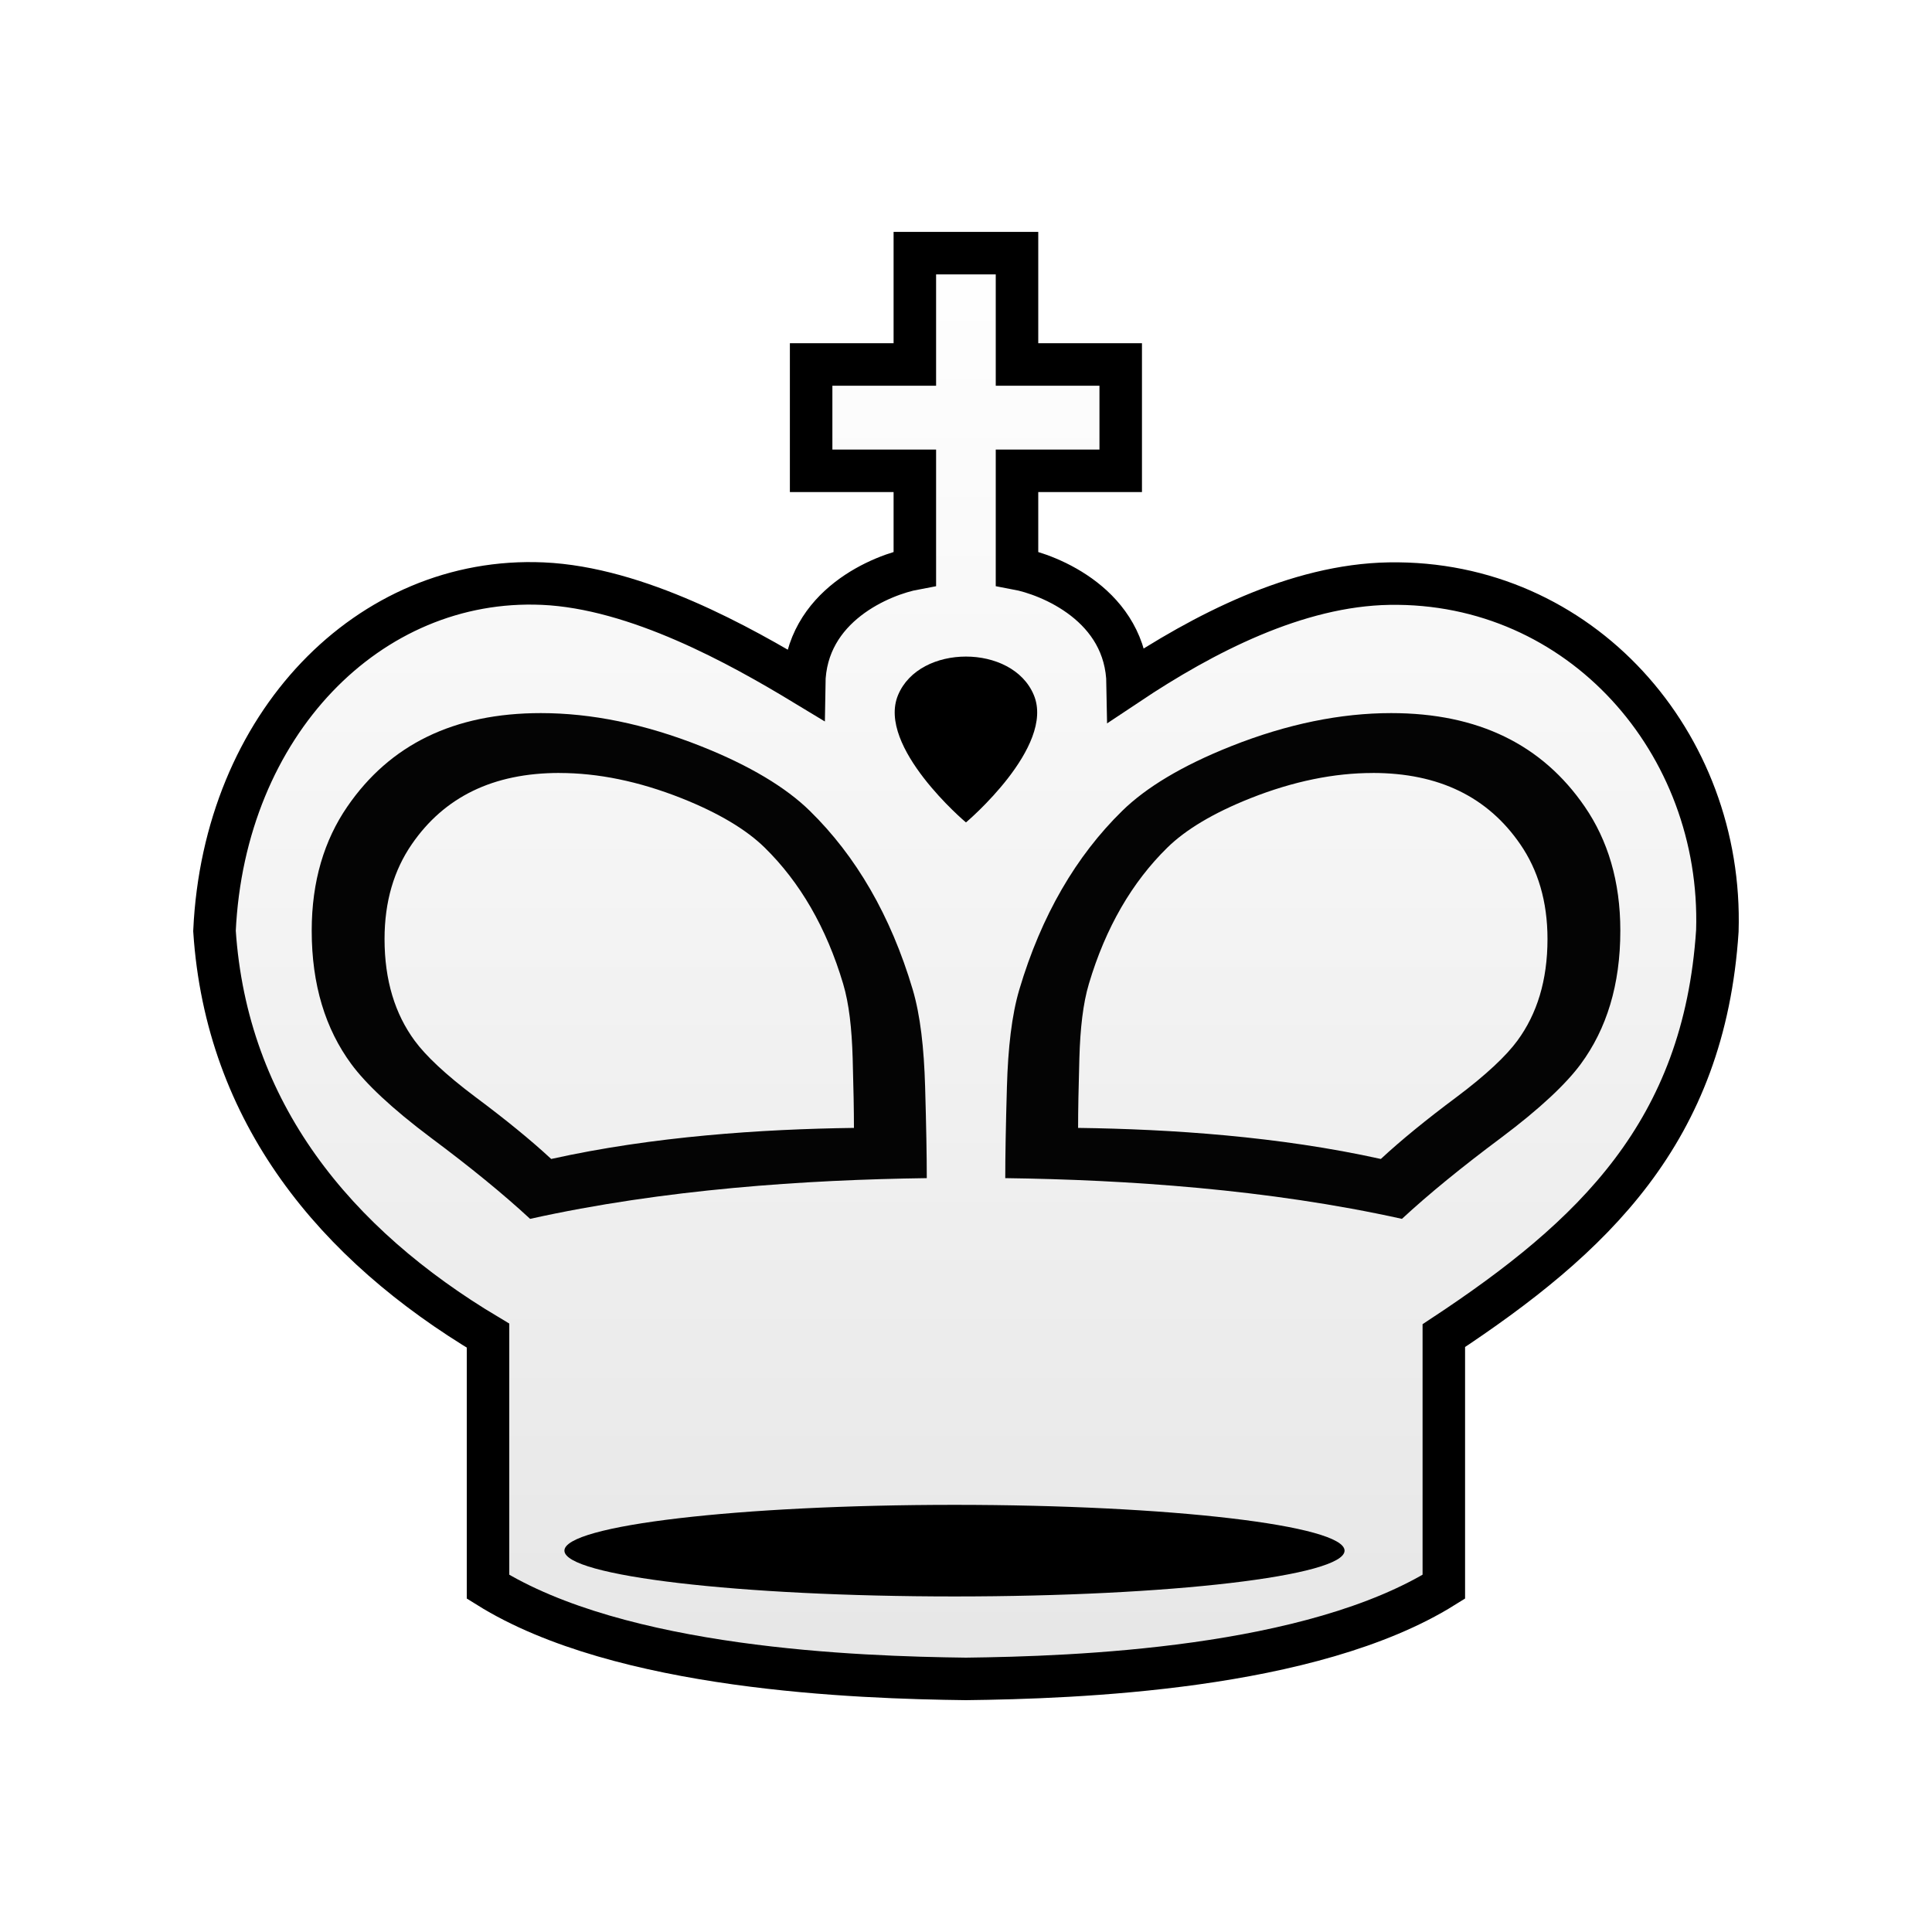
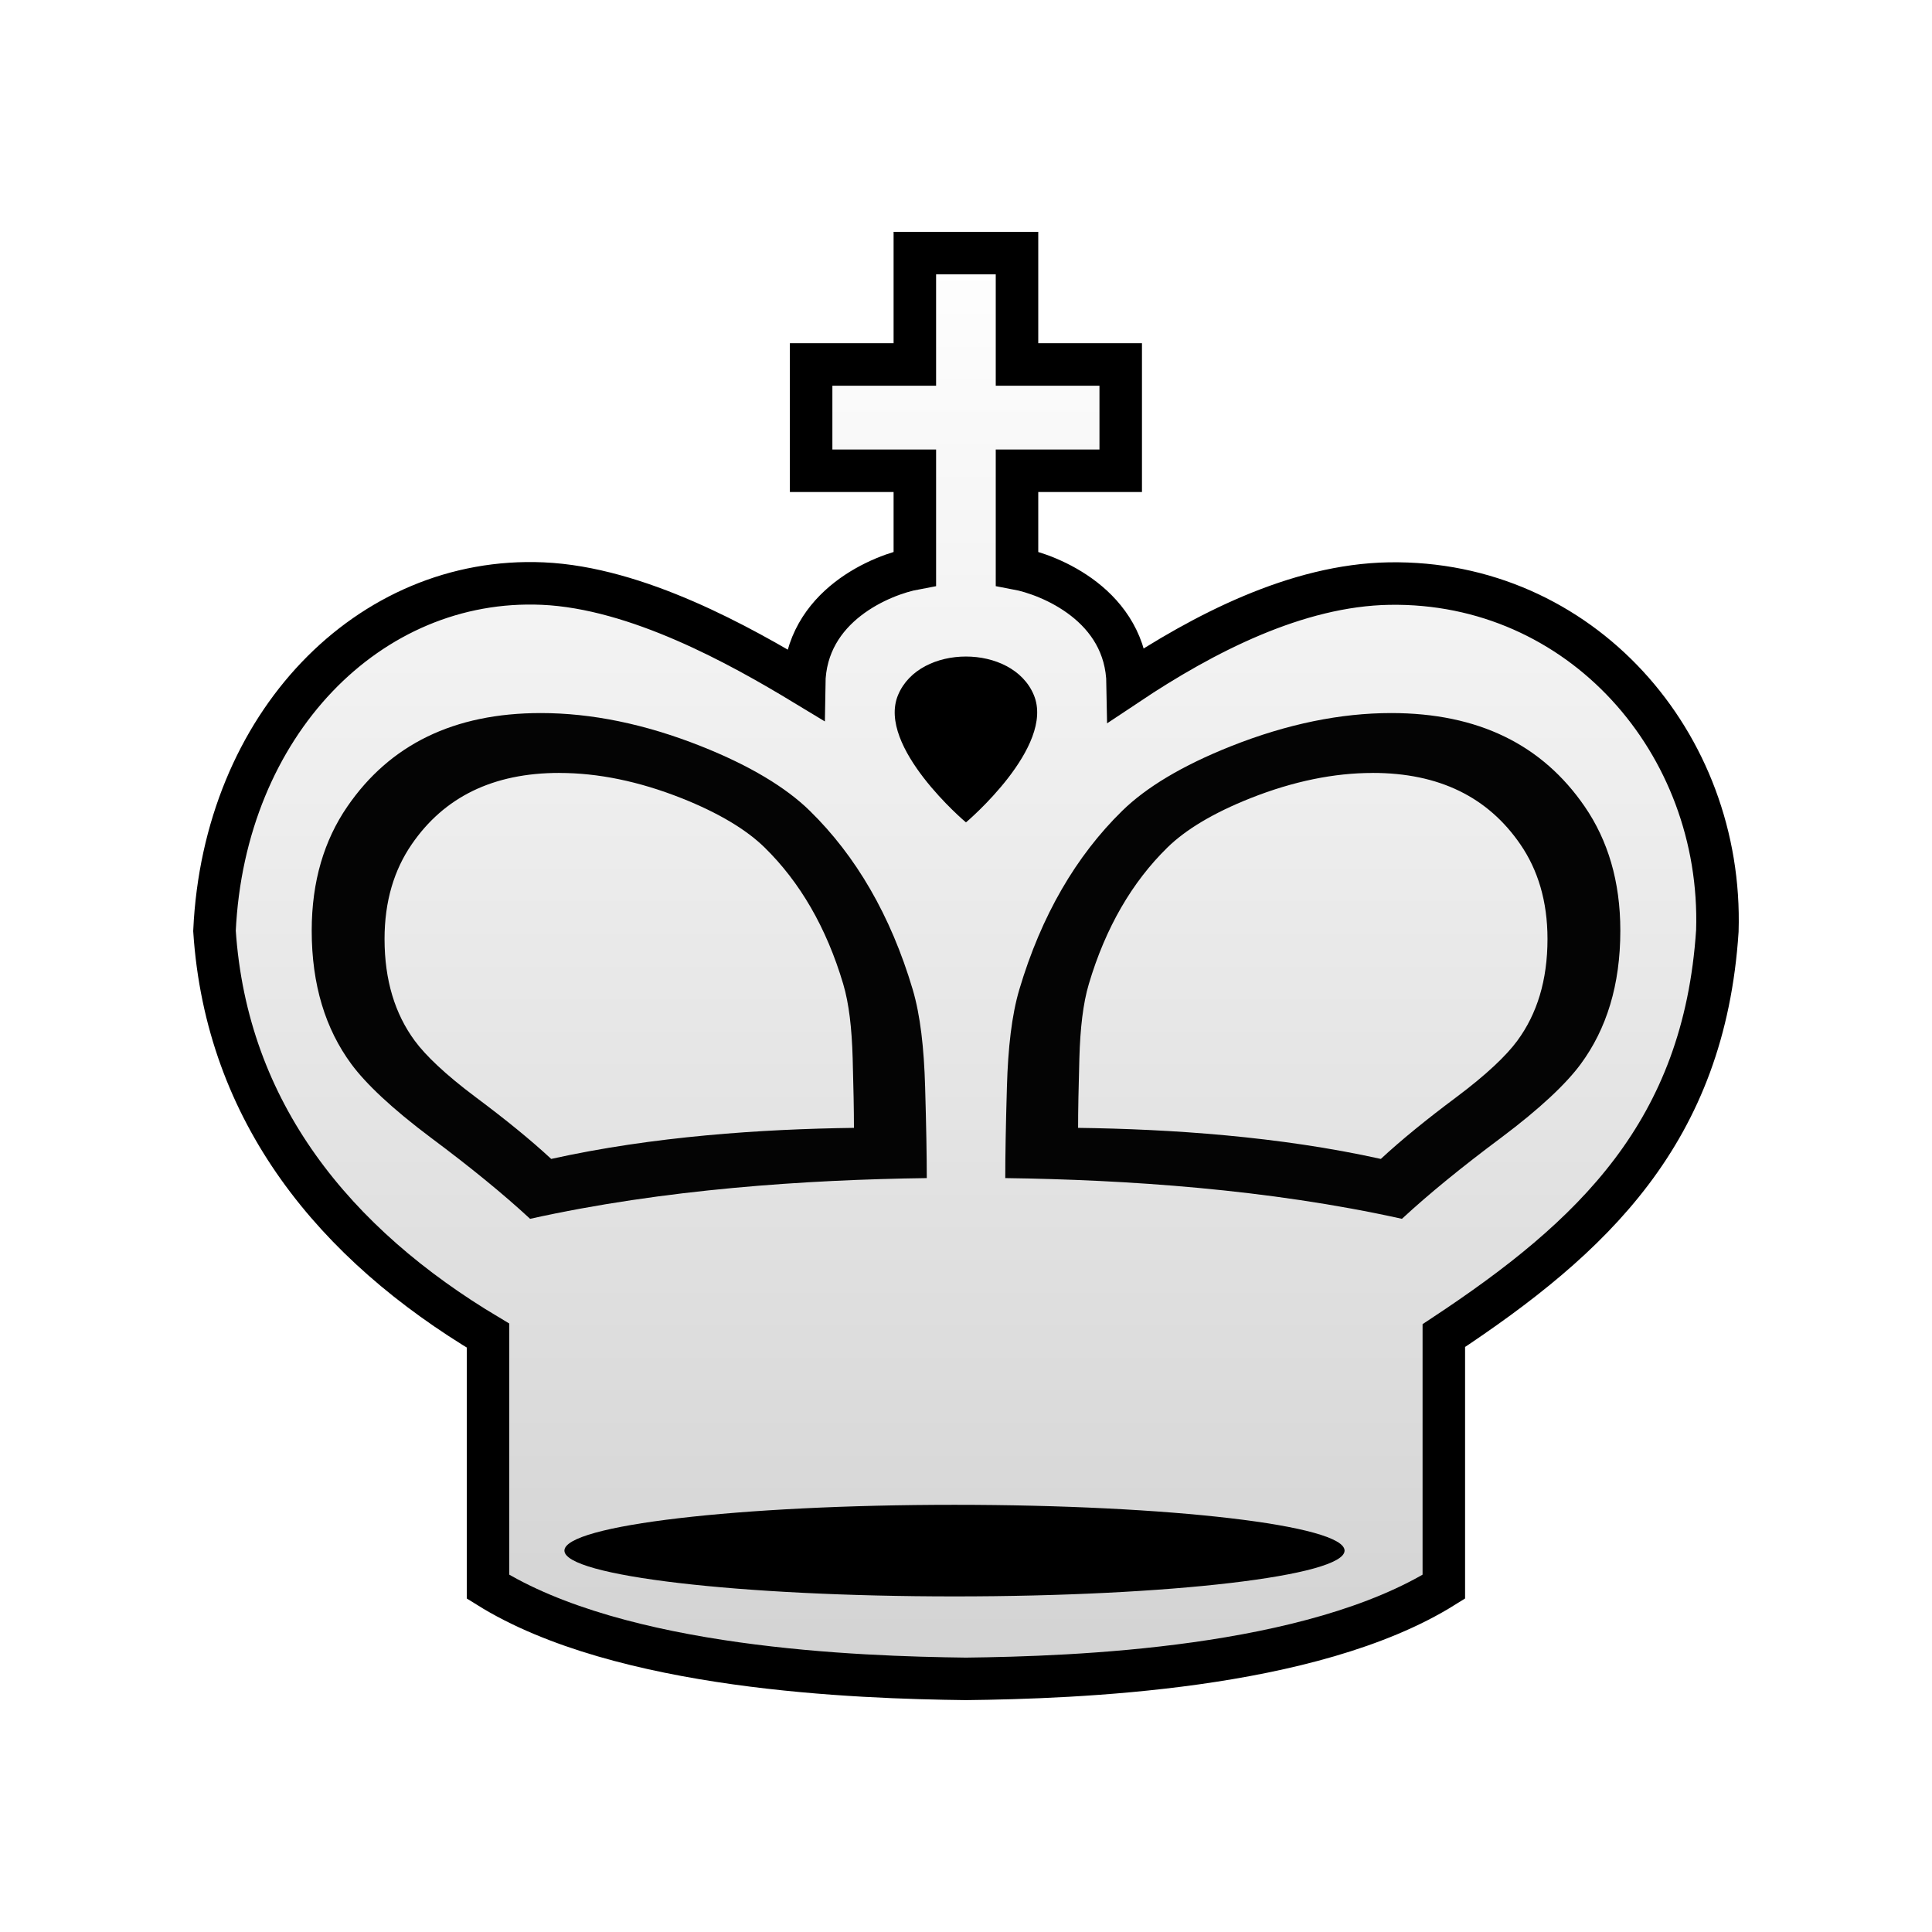
<svg xmlns="http://www.w3.org/2000/svg" width="50mm" height="50mm" clip-rule="evenodd" fill-rule="evenodd" image-rendering="optimizeQuality" shape-rendering="geometricPrecision" text-rendering="geometricPrecision" version="1.1" viewBox="0 0 50 50">
  <defs>
-     <filter id="filter2813-0-1-2-9" color-interpolation-filters="sRGB">
+     <linearGradient id="linearGradient1935" x1="5258.1" x2="5258.1" y1="-2846" y2="-2702.4" gradientTransform="matrix(.26458 0 0 .26458 -1366.2 759.01)" gradientUnits="userSpaceOnUse">
+       <stop stop-color="#fff" offset="0" />
+       <stop stop-color="#d2d2d2" offset="1" />
+     </linearGradient>
+     <filter id="filter2813-0-1-2-9-2" color-interpolation-filters="sRGB">
      <feGaussianBlur result="blur" stdDeviation="0.01 0.01" />
    </filter>
-     <linearGradient id="linearGradient1935" x1="5258.1" x2="5258.1" y1="-2846" y2="-2702.4" gradientTransform="matrix(.26458 0 0 .26458 -1366.2 759.01)" gradientUnits="userSpaceOnUse">
-       <stop stop-color="#fff" offset="0" />
-       <stop stop-color="#e6e6e6" offset="1" />
-     </linearGradient>
  </defs>
-   <g>
-     <path d="m12.63 41.065v-6.499c-3.959-2.361-6.769-5.765-7.079-10.474 0.249-5.348 3.996-9.185 8.495-8.988 2.442 0.107 5.118 1.603 6.765 2.6 0.028-2.04 2.031-2.835 2.865-2.99v-2.529h-2.684v-2.752h2.684v-2.882l1.322-2.6e-5 1.322 2.6e-5v2.882h2.684v2.752h-2.684v2.529c0.834 0.156 2.833 0.951 2.865 2.99 1.953-1.302 4.371-2.56 6.765-2.6 4.954-0.083 8.646 4.121 8.495 8.988-0.341 5.206-3.213 7.92-7.079 10.474v6.499c-3.43 2.143-9.565 2.351-12.368 2.385-2.803-0.035-8.938-0.242-12.368-2.385z" fill="url(#linearGradient1935)" stroke="#000" stroke-width="1.1" style="paint-order:markers fill stroke" />
-     <path d="m24.999 16.992c-0.739-1.05e-4 -1.478 0.328-1.757 0.995-0.559 1.338 1.752 3.297 1.757 3.297 0.004 0 2.315-1.959 1.756-3.297-0.278-0.666-1.018-0.995-1.756-0.995z" stroke-width=".304" />
-     <path d="m13.997 18.455c-2.252 0-3.908 0.817-5.009 2.421-0.596 0.868-0.921 1.93-0.921 3.209 0 1.404 0.355 2.543 1.024 3.452 0.37 0.503 1.045 1.147 2.061 1.908 1.01 0.753 1.872 1.455 2.567 2.099 3.462-0.768 7.133-1.012 10.266-1.054 0-0.57-0.014-1.36-0.043-2.362-0.029-1.009-0.124-1.854-0.322-2.522-0.569-1.913-1.469-3.453-2.662-4.621-0.613-0.601-1.548-1.17-2.822-1.675-1.453-0.576-2.837-0.855-4.138-0.855zm0.481 1.55c0.993 0 2.049 0.213 3.158 0.652 0.973 0.386 1.686 0.82 2.154 1.279 0.91 0.892 1.597 2.067 2.031 3.527 0.152 0.509 0.224 1.155 0.246 1.924 0.022 0.765 0.033 1.368 0.033 1.803-2.391 0.032-5.193 0.218-7.835 0.804-0.53-0.492-1.188-1.027-1.959-1.602-0.776-0.581-1.291-1.073-1.573-1.457-0.51-0.693-0.781-1.562-0.781-2.634 0-0.976 0.248-1.787 0.703-2.449 0.84-1.224 2.104-1.848 3.823-1.848z" fill="#040404" />
-     <path d="m36.004 18.455c2.252 0 3.908 0.817 5.009 2.421 0.596 0.868 0.921 1.93 0.921 3.209 0 1.404-0.355 2.543-1.024 3.452-0.37 0.503-1.045 1.147-2.061 1.908-1.01 0.753-1.872 1.455-2.567 2.099-3.462-0.768-7.133-1.012-10.266-1.054 0-0.57 0.014-1.36 0.043-2.362 0.029-1.009 0.124-1.854 0.322-2.522 0.569-1.913 1.469-3.453 2.662-4.621 0.613-0.601 1.548-1.17 2.822-1.675 1.453-0.576 2.837-0.855 4.138-0.855zm-0.481 1.55c-0.993 0-2.049 0.213-3.158 0.652-0.973 0.386-1.686 0.82-2.154 1.279-0.91 0.892-1.597 2.067-2.031 3.527-0.152 0.509-0.224 1.155-0.246 1.924-0.022 0.765-0.033 1.368-0.033 1.803 2.391 0.032 5.193 0.218 7.835 0.804 0.53-0.492 1.188-1.027 1.959-1.602 0.776-0.581 1.291-1.073 1.573-1.457 0.51-0.693 0.781-1.562 0.781-2.634 0-0.976-0.248-1.787-0.703-2.449-0.84-1.224-2.104-1.848-3.823-1.848z" fill="#040404" />
-     <ellipse class="st15" transform="matrix(.31423 0 0 .41673 2.3676 -14.686)" cx="71.077" cy="131.54" rx="32.126" ry="2.844" filter="url(#filter2813-0-1-2-9)" stroke-width=".731" />
+   <g clip-rule="evenodd" fill-rule="evenodd" shape-rendering="geometricPrecision">
+     <path d="m12.63 41.064v-6.499c-3.959-2.361-6.769-5.765-7.079-10.474 0.249-5.348 3.996-9.185 8.495-8.988 2.442 0.107 5.118 1.603 6.765 2.6 0.028-2.04 2.031-2.835 2.865-2.99v-2.529h-2.684v-2.752h2.684v-2.882l1.322-2.6e-5 1.322 2.6e-5v2.882h2.684v2.752h-2.684v2.529c0.834 0.156 2.833 0.951 2.865 2.99 1.953-1.302 4.371-2.56 6.765-2.6 4.954-0.083 8.646 4.121 8.495 8.988-0.341 5.206-3.213 7.92-7.079 10.474v6.499c-3.43 2.143-9.565 2.351-12.368 2.385-2.803-0.035-8.938-0.242-12.368-2.385z" fill="url(#linearGradient1935)" image-rendering="optimizeQuality" stroke="#000" stroke-width="1.1" style="paint-order:markers fill stroke" />
+     <path d="m24.999 16.991c-0.739-1.05e-4 -1.478 0.328-1.757 0.995-0.559 1.338 1.752 3.297 1.757 3.297 0.004 0 2.315-1.959 1.756-3.297-0.278-0.666-1.018-0.995-1.756-0.995z" image-rendering="optimizeQuality" stroke-width=".304" />
+     <path d="m13.997 18.454c-2.252 0-3.908 0.817-5.009 2.421-0.596 0.868-0.921 1.93-0.921 3.209 0 1.404 0.355 2.543 1.024 3.452 0.37 0.503 1.045 1.147 2.061 1.908 1.01 0.753 1.872 1.455 2.567 2.099 3.462-0.768 7.133-1.012 10.266-1.054 0-0.57-0.014-1.36-0.043-2.362-0.029-1.009-0.124-1.854-0.322-2.522-0.569-1.913-1.469-3.453-2.662-4.621-0.613-0.601-1.548-1.17-2.822-1.675-1.453-0.576-2.837-0.855-4.138-0.855zm0.481 1.55c0.993 0 2.049 0.213 3.158 0.652 0.973 0.386 1.686 0.82 2.154 1.279 0.91 0.892 1.597 2.067 2.031 3.527 0.152 0.509 0.224 1.155 0.246 1.924 0.022 0.765 0.033 1.368 0.033 1.803-2.391 0.032-5.193 0.218-7.835 0.804-0.53-0.492-1.188-1.027-1.959-1.602-0.776-0.581-1.291-1.073-1.573-1.457-0.51-0.693-0.781-1.562-0.781-2.634 0-0.976 0.248-1.787 0.703-2.449 0.84-1.224 2.104-1.848 3.823-1.848z" fill="#040404" image-rendering="optimizeQuality" />
+     <path d="m36.004 18.454c2.252 0 3.908 0.817 5.009 2.421 0.596 0.868 0.921 1.93 0.921 3.209 0 1.404-0.355 2.543-1.024 3.452-0.37 0.503-1.045 1.147-2.061 1.908-1.01 0.753-1.872 1.455-2.567 2.099-3.462-0.768-7.133-1.012-10.266-1.054 0-0.57 0.014-1.36 0.043-2.362 0.029-1.009 0.124-1.854 0.322-2.522 0.569-1.913 1.469-3.453 2.662-4.621 0.613-0.601 1.548-1.17 2.822-1.675 1.453-0.576 2.837-0.855 4.138-0.855zm-0.481 1.55c-0.993 0-2.049 0.213-3.158 0.652-0.973 0.386-1.686 0.82-2.154 1.279-0.91 0.892-1.597 2.067-2.031 3.527-0.152 0.509-0.224 1.155-0.246 1.924-0.022 0.765-0.033 1.368-0.033 1.803 2.391 0.032 5.193 0.218 7.835 0.804 0.53-0.492 1.188-1.027 1.959-1.602 0.776-0.581 1.291-1.073 1.573-1.457 0.51-0.693 0.781-1.562 0.781-2.634 0-0.976-0.248-1.787-0.703-2.449-0.84-1.224-2.104-1.848-3.823-1.848z" fill="#040404" image-rendering="optimizeQuality" />
+     <ellipse class="st15" transform="matrix(.31423 0 0 .41673 2.3678 -14.687)" cx="71.077" cy="131.54" rx="32.126" ry="2.844" filter="url(#filter2813-0-1-2-9-2)" image-rendering="optimizeQuality" stroke-width=".731" />
  </g>
</svg>
